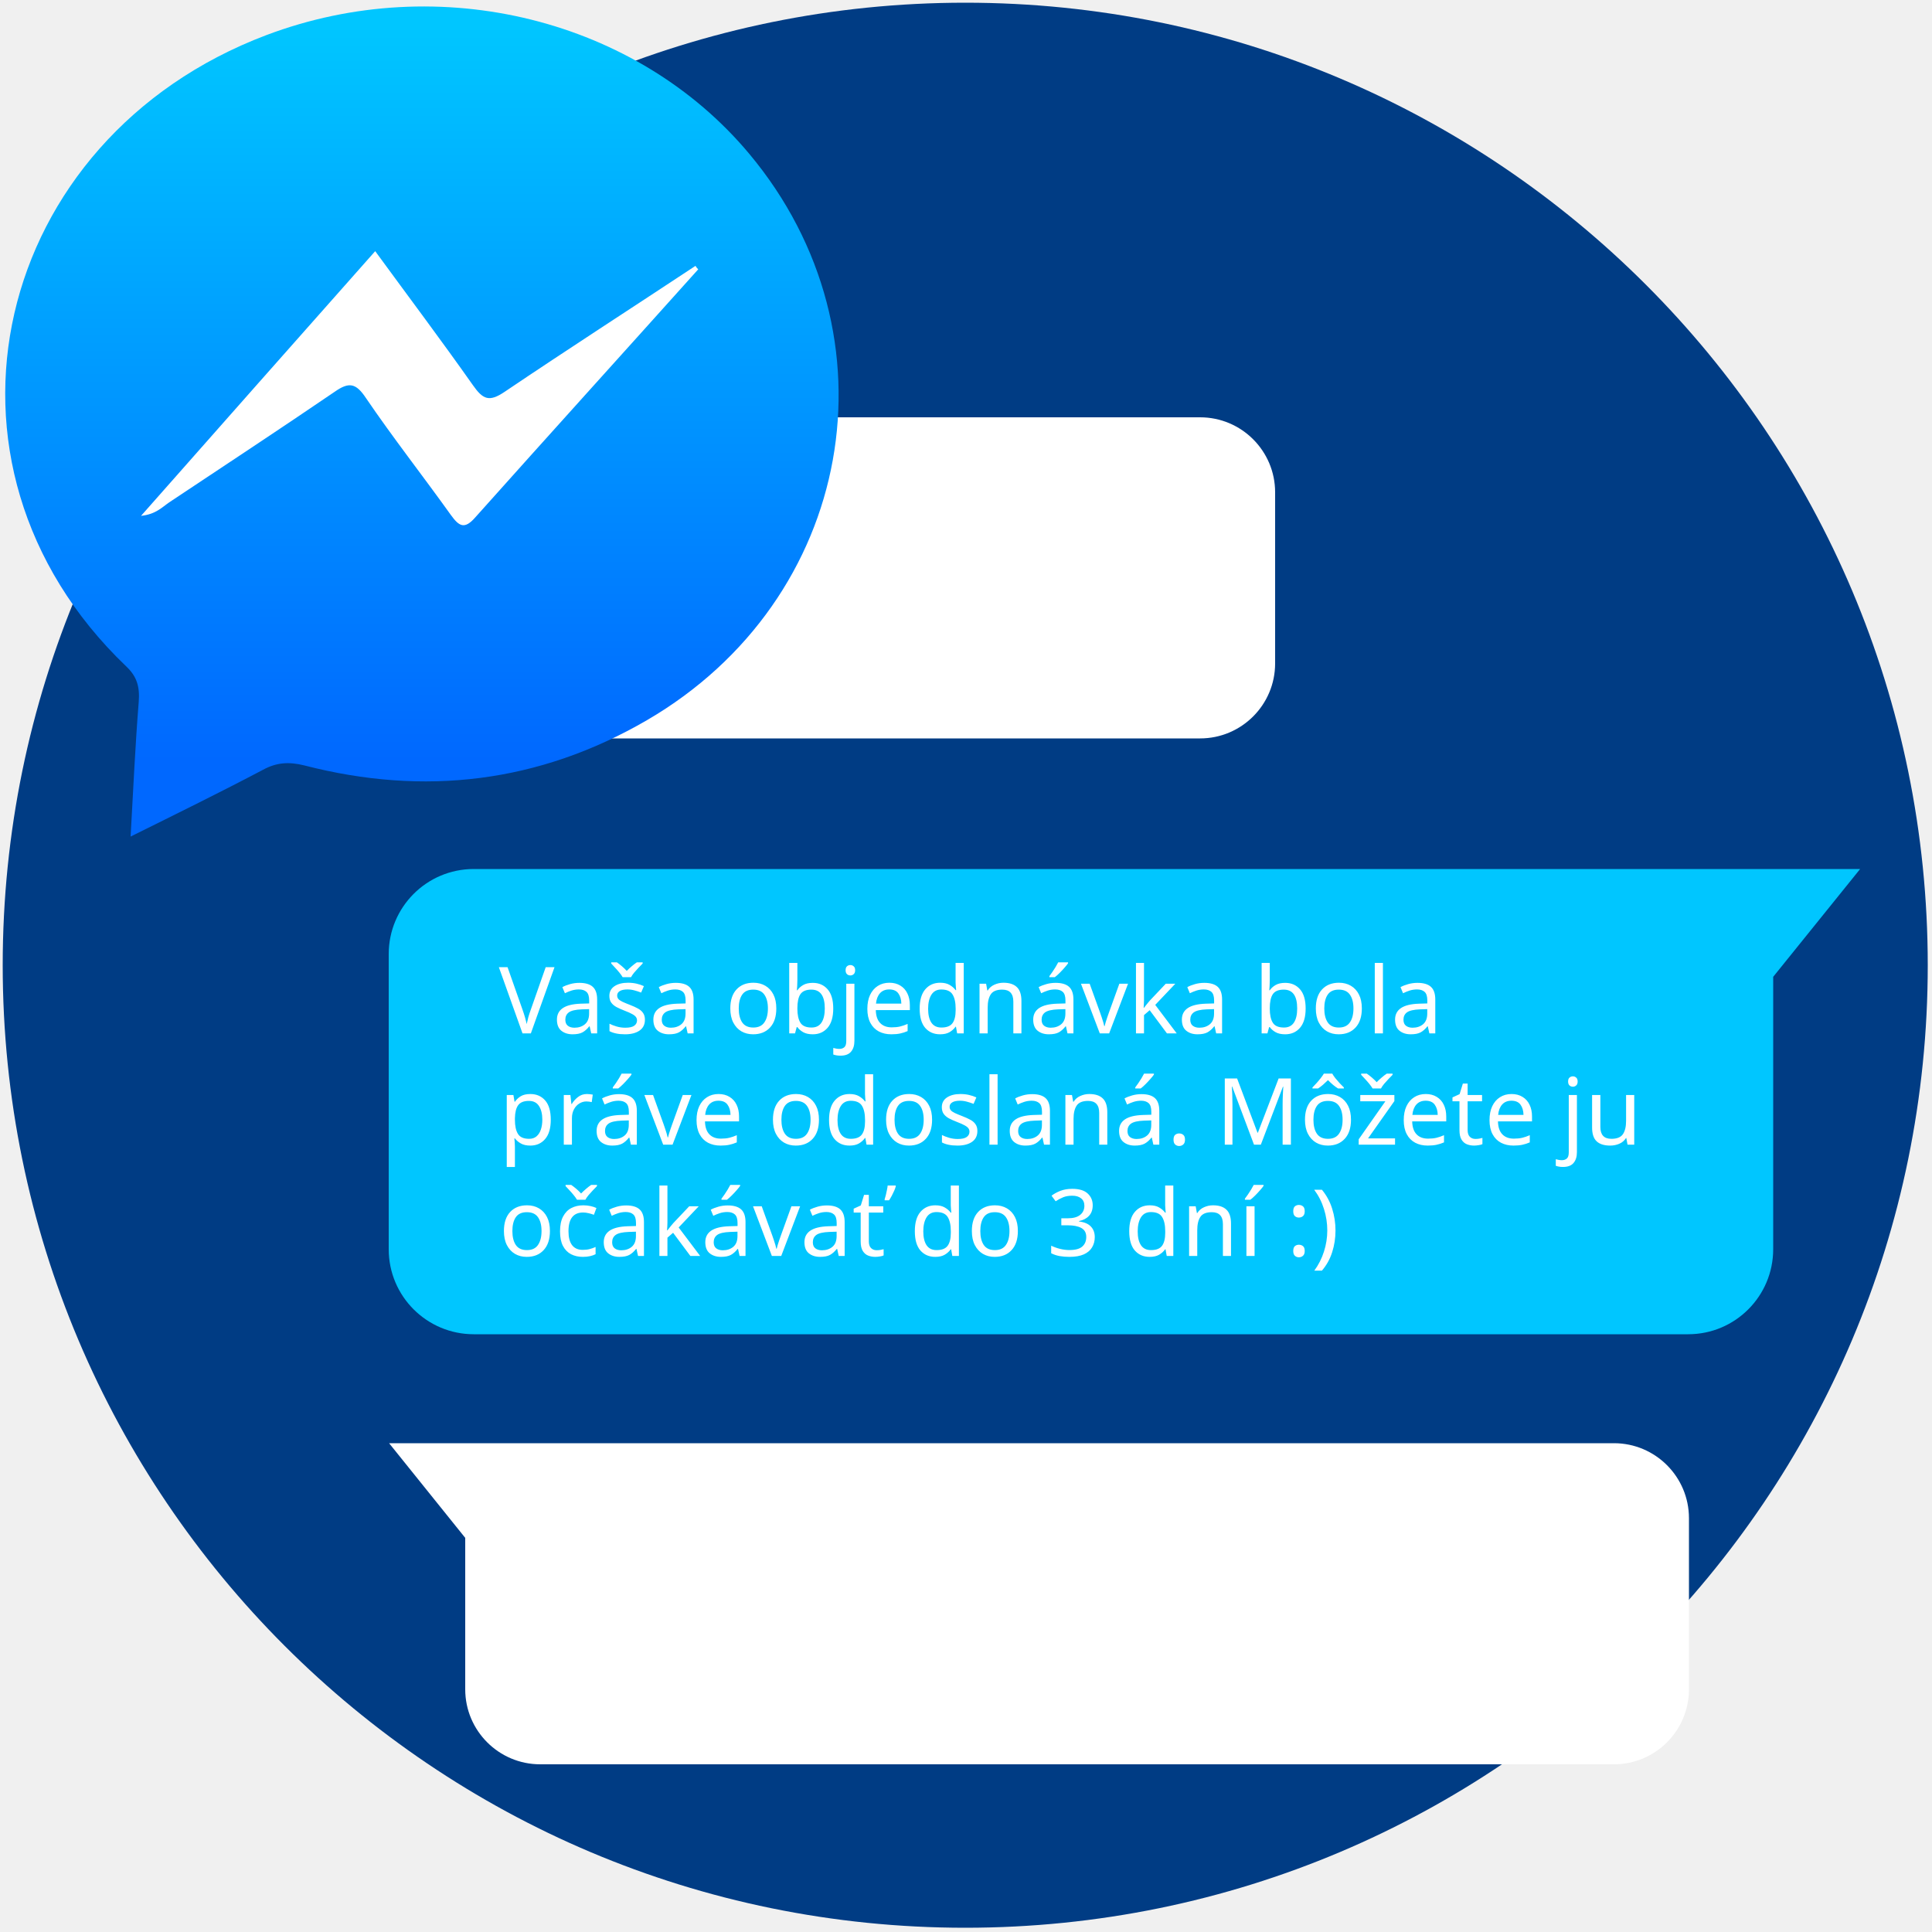
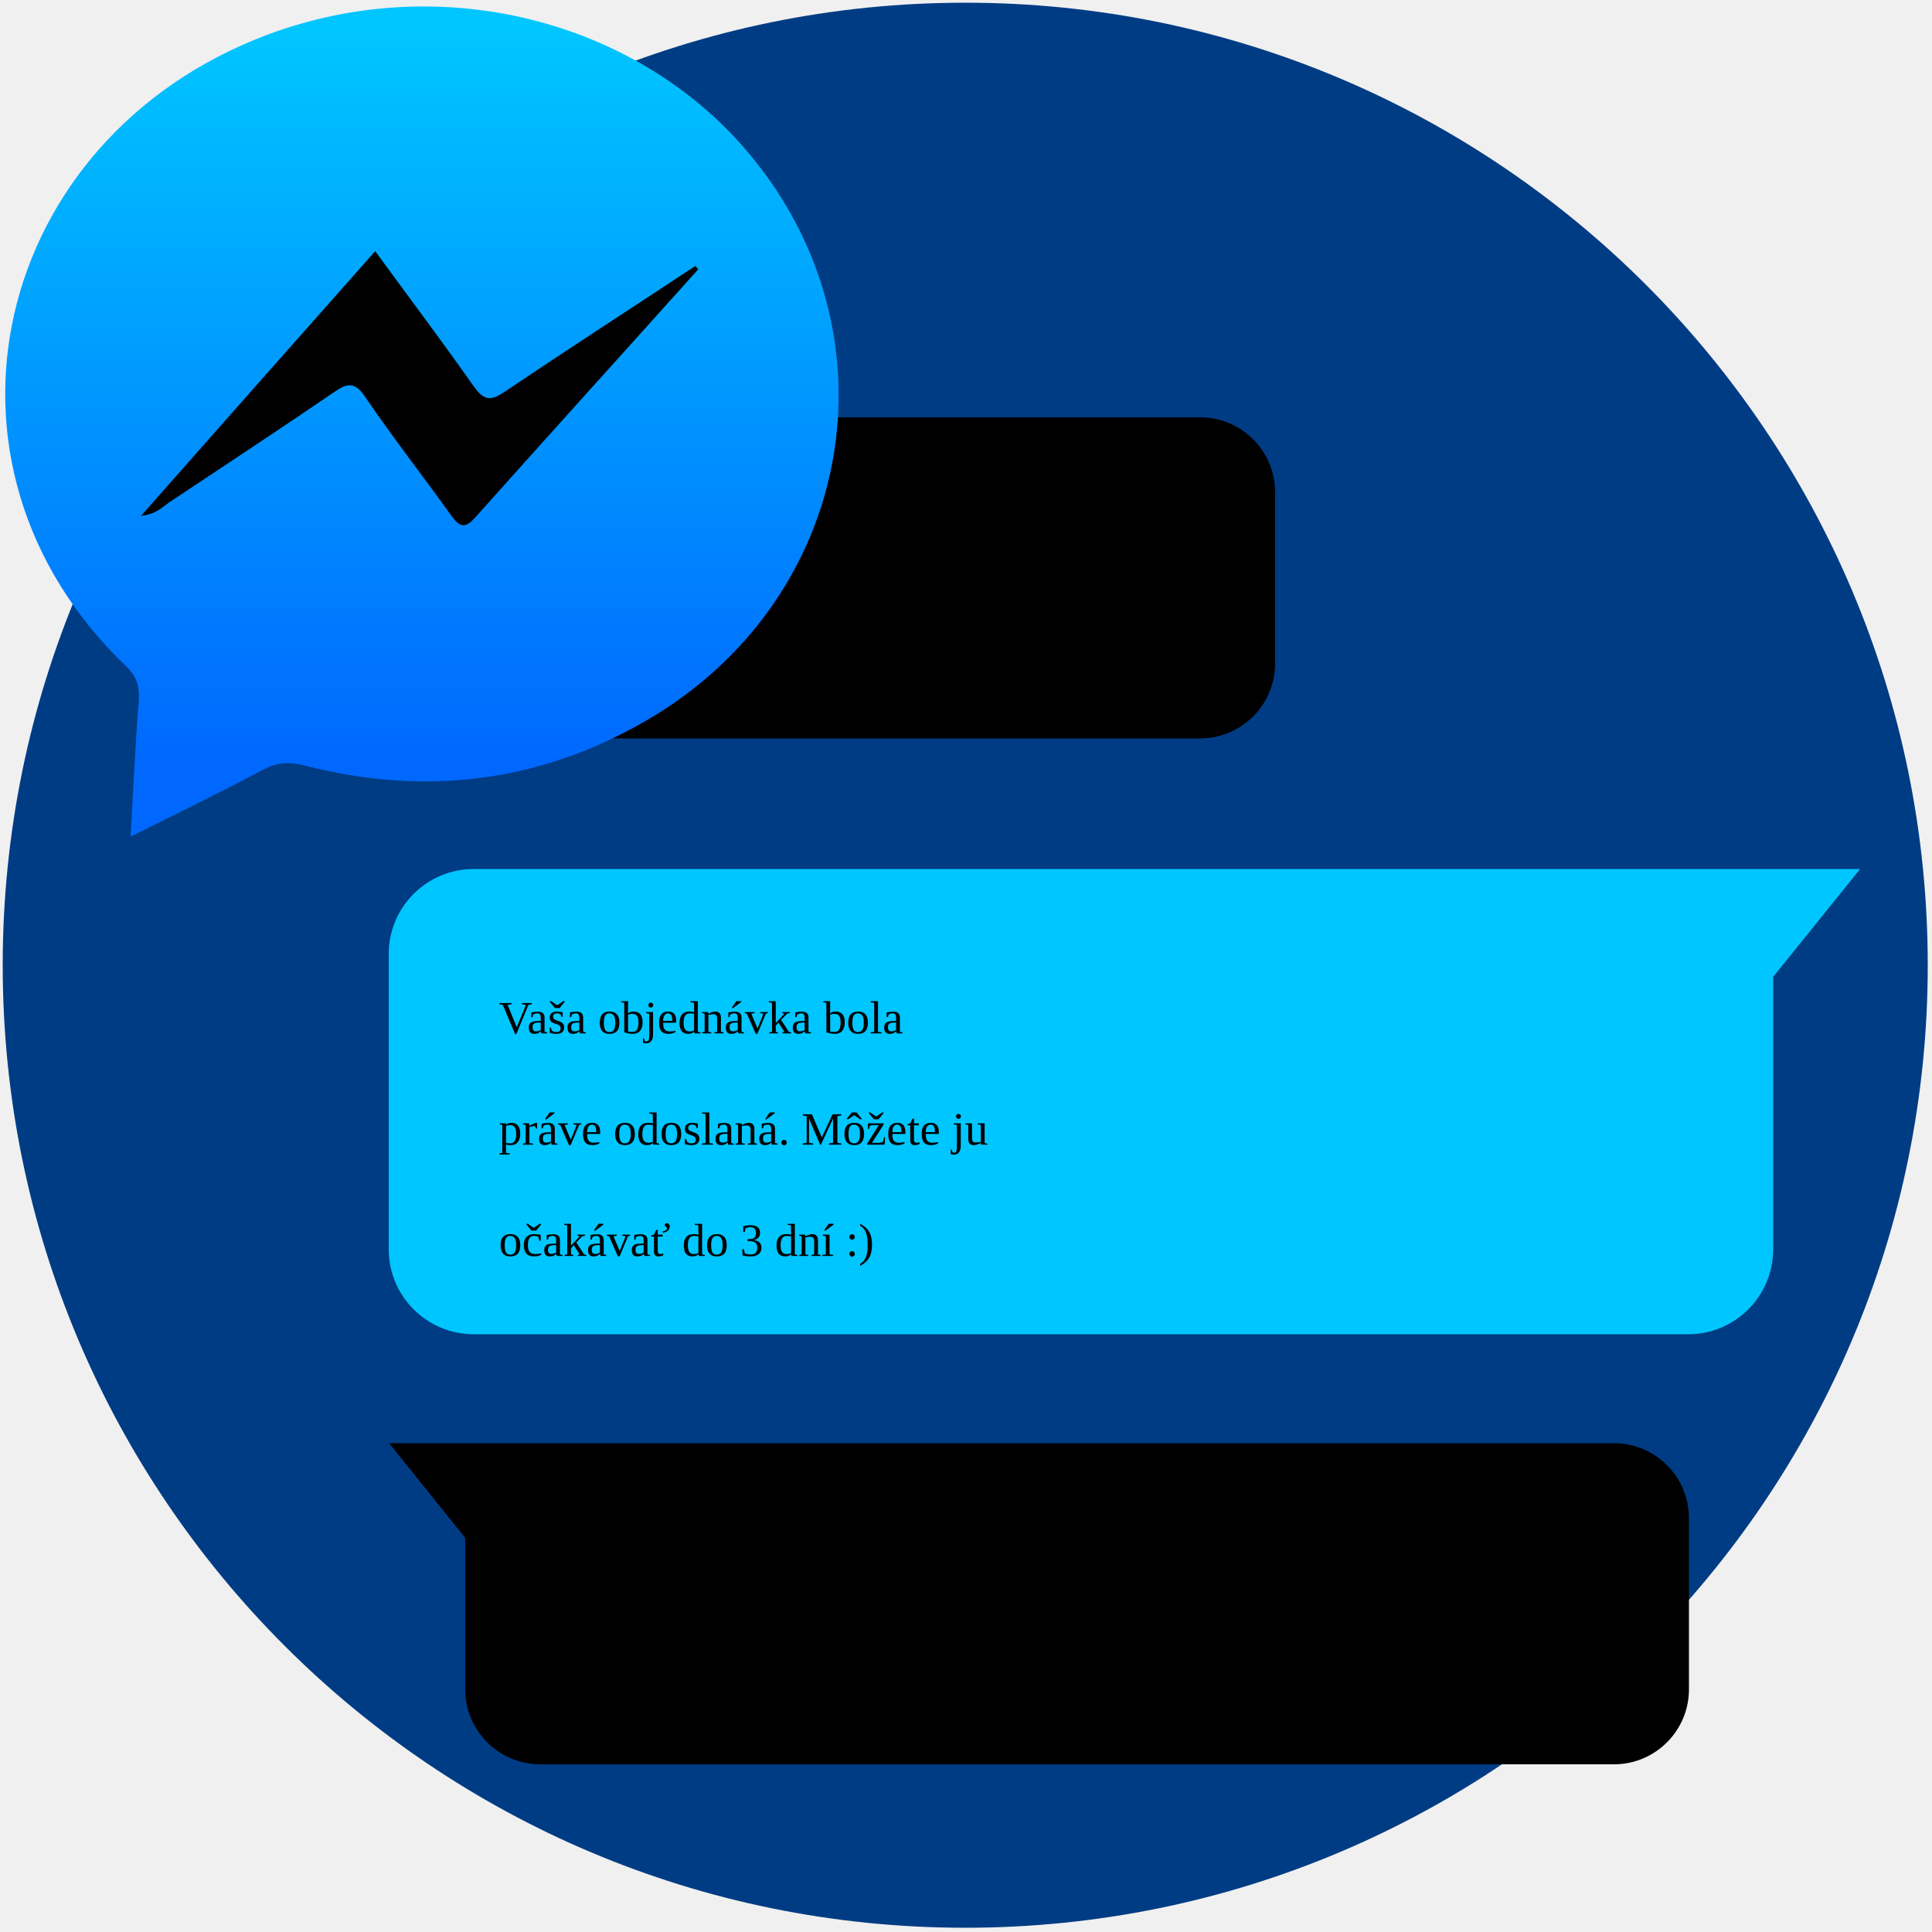
- <svg xmlns="http://www.w3.org/2000/svg" id="Layer_1" viewBox="0 0 500 500">
-   <style>.st0{fill:#003c84}.st1{fill:#fff}.st2{fill:#00c6ff}.st3{fill:url(#SVGID_1_)}.st4{fill:none}.st5{font-family:'Arial-BoldMT'}.st6{font-size:24px}</style>
-   <circle class="st0" cx="249.8" cy="249.8" r="249.1" />
+ <svg xmlns="http://www.w3.org/2000/svg" viewBox="0 0 500 500">
+   <circle cx="249.8" cy="249.8" r="249.1" fill="#003c84" />
  <path class="st1" d="M80 108h230.6c10.7 0 19.4 8.7 19.4 19.4v44.3c0 10.7-8.7 19.4-19.4 19.4H119.2c-10.7 0-19.4-8.7-19.4-19.4v-39.2L80 108z" />
-   <path class="st2" d="M481.4 224.9H122.6c-12.2 0-22 9.9-22 22v76.4c0 12.2 9.9 22 22 22h314.3c12.2 0 22-9.9 22-22v-70.5l22.5-27.9z" />
+   <path d="M481.4 224.9H122.6c-12.2 0-22 9.9-22 22v76.4c0 12.2 9.9 22 22 22h314.3c12.2 0 22-9.9 22-22v-70.5l22.5-27.9z" fill="#00c6ff" />
  <path class="st1" d="M100.7 373.5h317c10.7 0 19.4 8.7 19.4 19.4v44.3c0 10.7-8.7 19.4-19.4 19.4H139.8c-10.7 0-19.4-8.7-19.4-19.4V398l-19.7-24.5z" />
-   <linearGradient id="SVGID_1_" gradientUnits="userSpaceOnUse" x1="109.228" y1="197.111" x2="109.228" y2="6.73">
+   <linearGradient id="a" gradientUnits="userSpaceOnUse" x1="109.228" y1="197.111" x2="109.228" y2="6.73">
    <stop offset="0" stop-color="#0068ff" />
    <stop offset="1" stop-color="#00c6ff" />
  </linearGradient>
-   <path class="st3" d="M33.8 216.5c.7-12.4 1.2-23.6 2.1-34.8.3-3.9-.4-6.6-3.3-9.3C-22.2 119.9-1.7 35.8 68.9 9.1c45-17 96-4 125 30.7 39.4 47.1 27.1 115.4-26.5 146.6-27.9 16.2-57.6 19.7-88.6 11.7-4-1-7.2-.8-10.7 1.1-11 5.8-22.2 11.3-34.3 17.3z" />
+   <path d="M33.8 216.5c.7-12.4 1.2-23.6 2.1-34.8.3-3.9-.4-6.6-3.3-9.3C-22.2 119.9-1.7 35.8 68.9 9.1c45-17 96-4 125 30.7 39.4 47.1 27.1 115.4-26.5 146.6-27.9 16.2-57.6 19.7-88.6 11.7-4-1-7.2-.8-10.7 1.1-11 5.8-22.2 11.3-34.3 17.3z" fill="url(#a)" />
  <path class="st1" d="M180.7 69.7c-19.2 21.4-38.5 42.7-57.7 64.2-2.8 3.2-4.2 2.3-6.3-.6-7.3-10.2-15-20-22-30.3-2.6-3.9-4.4-4.2-8.1-1.6-14.1 9.6-28.5 19.1-42.8 28.6-1.9 1.3-3.5 3.1-7.3 3.5C56.9 110.4 76.7 88 97.1 65c8.7 11.9 17.2 23.2 25.3 34.7 2.6 3.7 4.2 4.4 8.2 1.7 16.3-11 32.9-21.7 49.4-32.6.2.4.5.7.7.9z" />
-   <path class="st4" d="M129.1 250.3h305.1v75.8H129.1z" />
+   <path fill="none" d="M129.1 250.3h305.1v75.8H129.1z" />
  <text transform="translate(129.102 267.441)">
    <tspan x="0" y="0" class="st1 st5 st6">Vaša objednávka bola </tspan>
    <tspan x="0" y="28.8" class="st1 st5 st6">práve odoslaná. Môžete ju </tspan>
    <tspan x="0" y="57.6" class="st1 st5 st6">očakávať do 3 dní :)</tspan>
  </text>
</svg>
